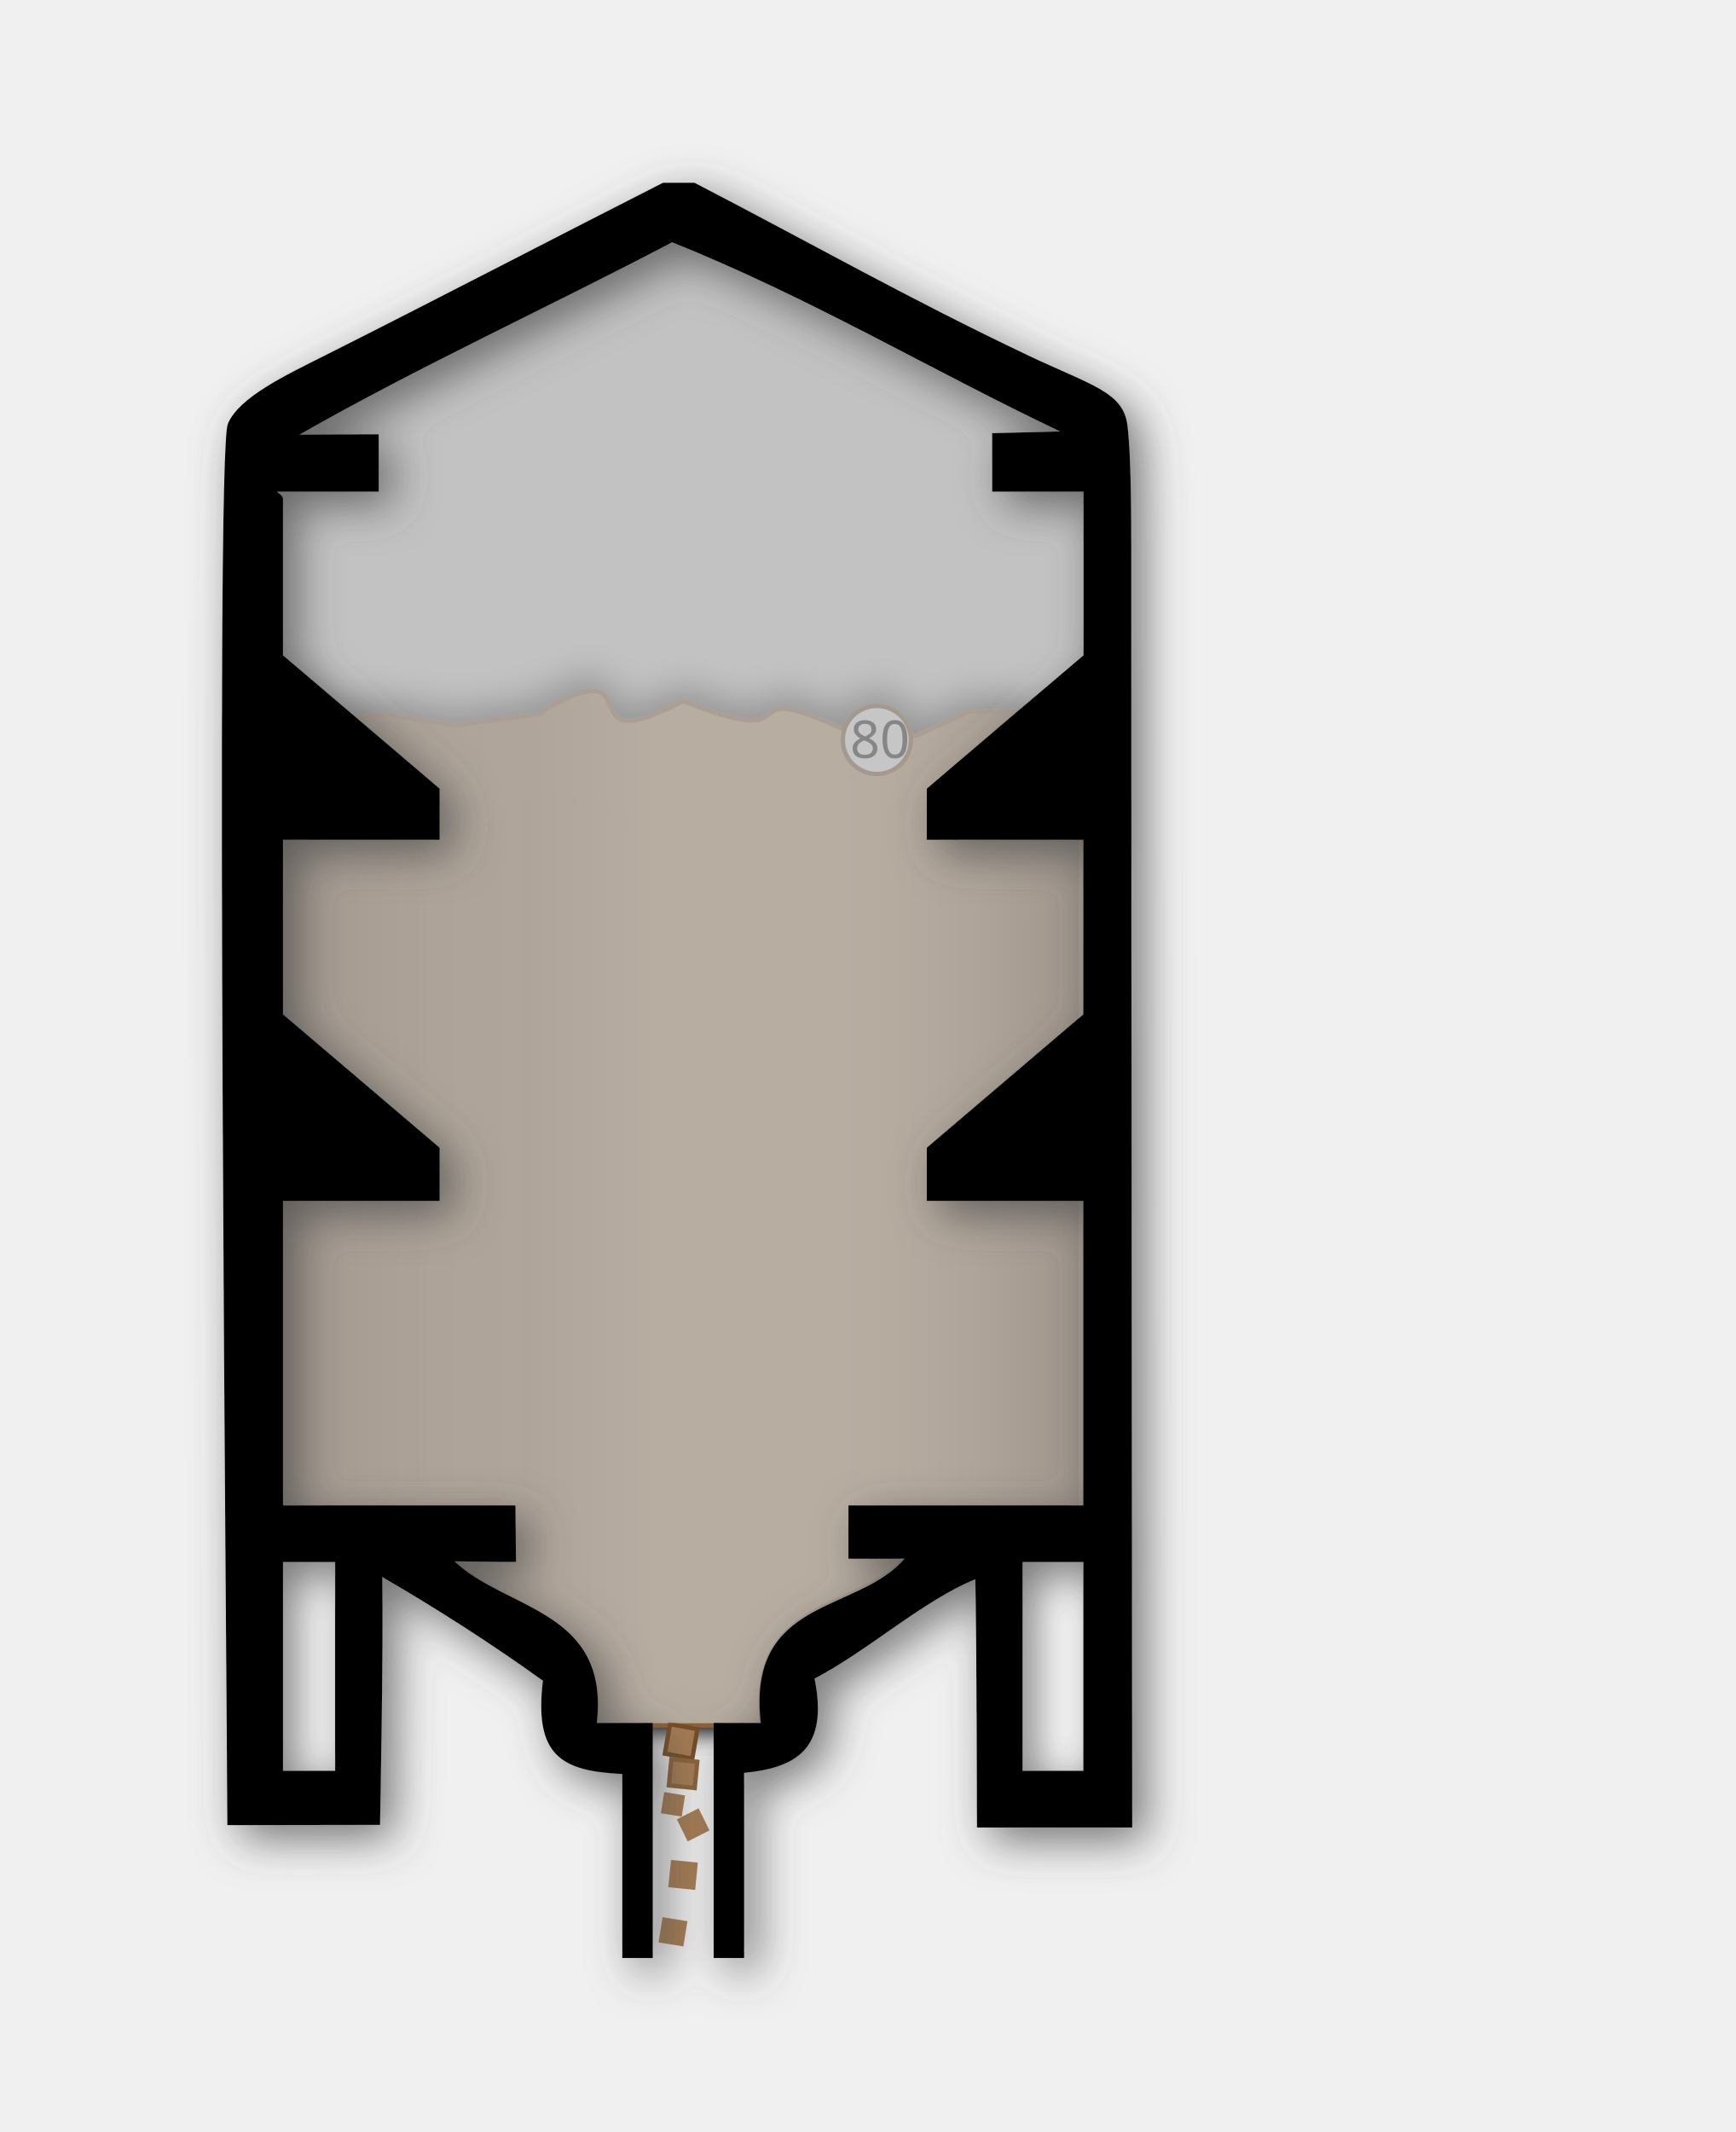
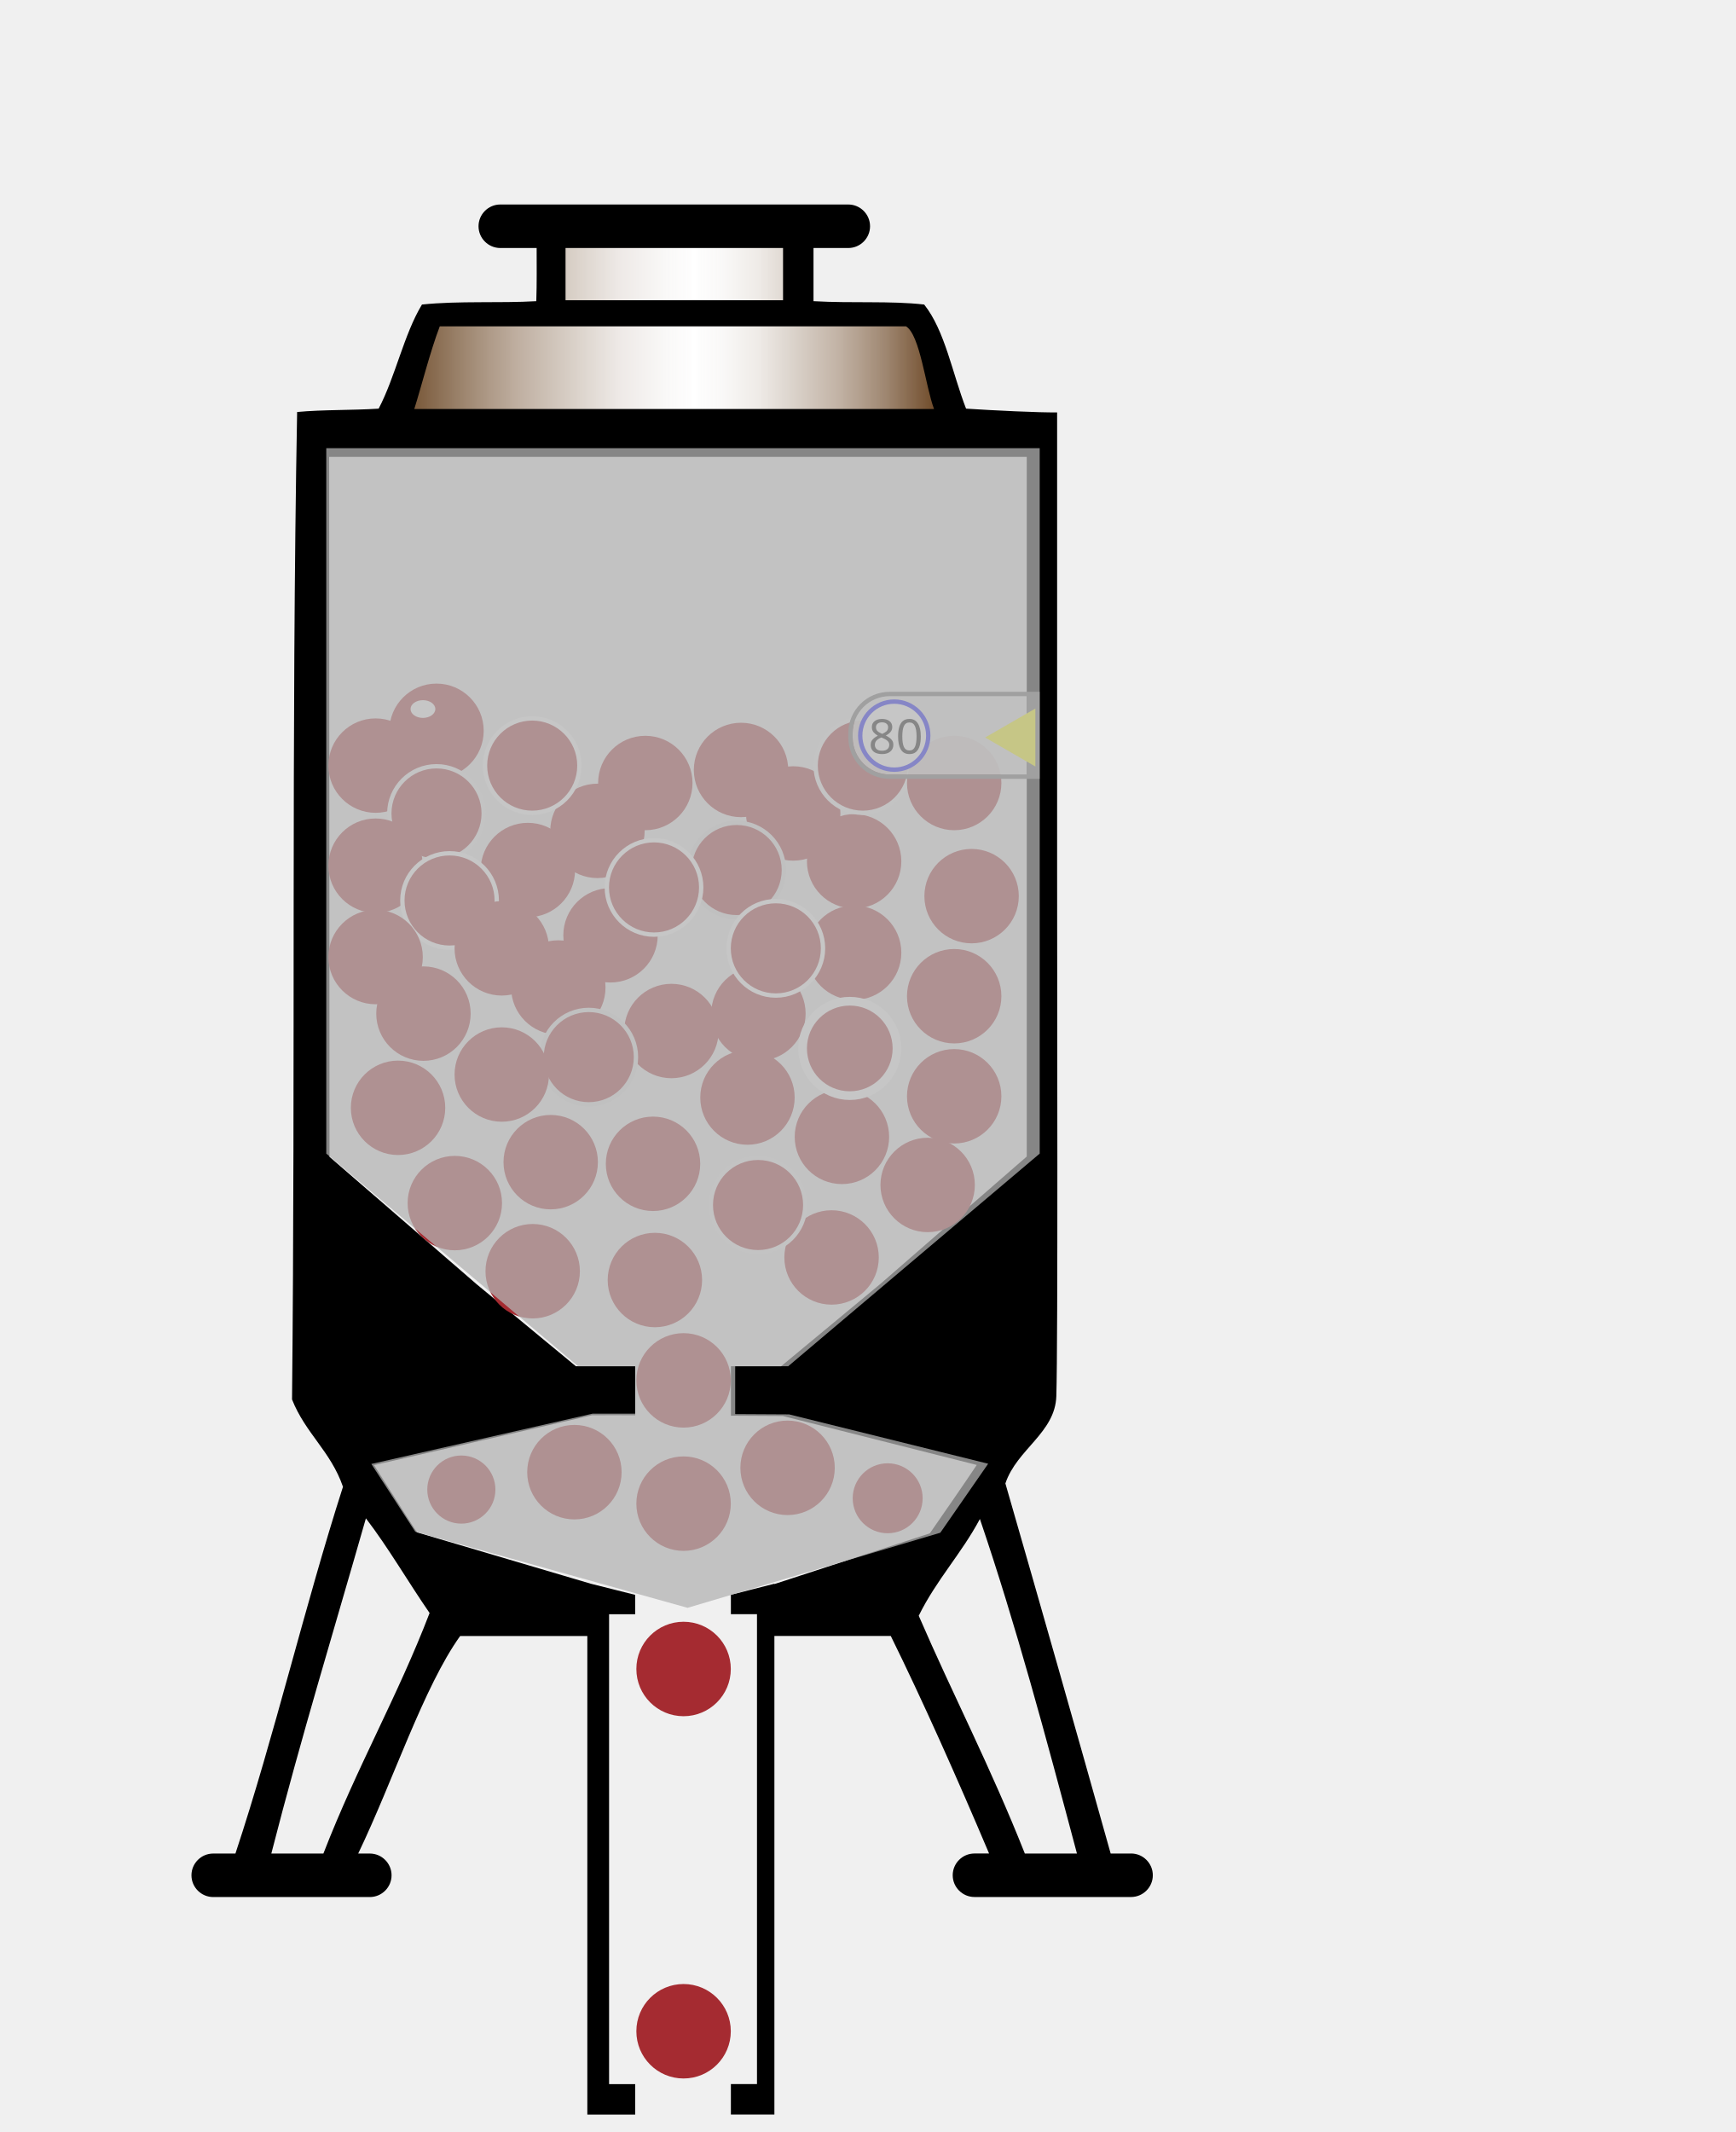
- <svg xmlns="http://www.w3.org/2000/svg" xmlns:xlink="http://www.w3.org/1999/xlink" id="a" data-name="Hopper-1" width="398.97" height="490" viewBox="0 0 398.97 490">
+ <svg xmlns="http://www.w3.org/2000/svg" id="a" data-name="Silo" width="398.97" height="490" viewBox="0 0 398.97 490">
  <defs>
    <style>
-       .bo, .bp, .bq, .br, .bs, .bt {
+       .i {
+         stroke-width: 2px;
+       }
+ 
+       .i, .j, .k, .l, .m {
+         stroke-miterlimit: 10;
+       }
+ 
+       .i, .k, .n, .l, .o, .p, .m, .q, .r, .s {
+         fill-rule: evenodd;
+       }
+ 
+       .i, .k, .l, .p, .m {
+         fill: #a52b31;
+       }
+ 
+       .i, .l {
+         stroke: #fff;
+       }
+ 
+       .j {
+         stroke: blue;
+       }
+ 
+       .j, .r {
+         fill: #fff;
+       }
+ 
+       .t {
+         font-family: OpenSans-Regular, 'OpenSans Regular';
+         font-size: 11px;
+       }
+ 
+       .t, .s {
+         fill: #000;
+       }
+ 
+       .k {
+         stroke: #f2f2f2;
+       }
+ 
+       .u {
+         fill: #666;
+       }
+ 
+       .u, .n, .o, .p, .v, .q, .r, .s {
        stroke-width: 0px;
      }

-       .bo, .bu, .bv {
-         fill: #a67c52;
-         fill-rule: evenodd;
+       .n {
+         fill: url(#c);
      }

-       .bp {
+       .o {
        fill: #b3b3b3;
        opacity: .75;
      }

-       .bu, .bw, .bx, .by, .bz, .ca, .cb, .cc, .bv, .cd, .ce {
-         stroke-miterlimit: 10;
+       .m {
+         stroke: #e6e6e6;
      }

-       .bu, .ca {
-         stroke: #754c24;
+       .v {
+         fill: #e6e6e6;
+         opacity: .9;
      }

-       .bw {
-         fill: url(#d);
-         filter: url(#e);
-       }
- 
-       .bw, .cd {
-         stroke: red;
-       }
- 
-       .cf {
-         filter: url(#at);
-       }
- 
-       .cg {
-         filter: url(#am);
-       }
- 
-       .bx {
-         fill: url(#r);
-         filter: url(#s);
-       }
- 
-       .bx, .by, .bz, .cb, .cc, .bv, .ce {
-         stroke: #8c6239;
-       }
- 
-       .by {
-         fill: url(#k);
-         filter: url(#l);
-       }
- 
-       .bz {
-         fill: url(#z);
-         filter: url(#aa);
-       }
- 
-       .ca, .bq, .cd, .bs, .bt {
-         fill: #fff;
-       }
- 
-       .ch {
-         font-family: MyriadPro-Regular, 'Myriad Pro';
-         font-size: 12px;
-       }
- 
-       .ch, .br {
-         fill: #000;
-       }
- 
-       .cb {
-         fill: url(#aw);
-       }
- 
-       .cc {
-         fill: url(#aq);
-       }
- 
-       .br {
-         filter: url(#bm);
-       }
- 
-       .bs {
-         filter: url(#bi);
-       }
- 
-       .bt {
-         filter: url(#bk);
-       }
- 
-       .ce {
-         fill: url(#ag);
-         filter: url(#ah);
+       .q {
+         fill: #ff0;
      }
    </style>
-     <linearGradient id="d" x1="64.5" y1="352.61" x2="248.74" y2="352.61" gradientUnits="userSpaceOnUse">
-       <stop offset="0" stop-color="#9e005d" />
-       <stop offset=".05" stop-color="#b60045" />
-       <stop offset=".16" stop-color="#dd001f" />
-       <stop offset=".24" stop-color="#f60008" />
-       <stop offset=".28" stop-color="red" />
-       <stop offset=".29" stop-color="#fe0404" />
-       <stop offset=".37" stop-color="#f46363" />
-       <stop offset=".44" stop-color="#ecaaaa" />
-       <stop offset=".48" stop-color="#e7d5d5" />
-       <stop offset=".51" stop-color="#e6e6e6" />
-       <stop offset=".54" stop-color="#e5dadb" />
-       <stop offset=".59" stop-color="#e5babf" />
-       <stop offset=".65" stop-color="#e58792" />
-       <stop offset=".73" stop-color="#e44154" />
-       <stop offset=".8" stop-color="#e4001a" />
-       <stop offset="1" stop-color="#9e005d" />
-     </linearGradient>
-     <filter id="e" data-name="drop-shadow-1" filterUnits="userSpaceOnUse">
-       <feOffset dx="0" dy="-3" />
-       <feGaussianBlur result="f" stdDeviation="4" />
-       <feFlood flood-color="#000" flood-opacity=".75" />
-       <feComposite in2="f" operator="in" />
-       <feComposite in="SourceGraphic" />
-     </filter>
-     <linearGradient id="k" x1="64.92" y1="339.82" x2="249" y2="339.82" gradientUnits="userSpaceOnUse">
+     <linearGradient id="c" x1="87" y1="76" x2="219" y2="76" gradientUnits="userSpaceOnUse">
      <stop offset="0" stop-color="#603813" />
-       <stop offset=".02" stop-color="rgba(106, 65, 28, 1)" stop-opacity="1" />
-       <stop offset=".08" stop-color="rgba(132, 91, 51, .98)" stop-opacity=".98" />
-       <stop offset=".15" stop-color="rgba(151, 109, 68, .98)" stop-opacity=".98" />
-       <stop offset=".22" stop-color="rgba(162, 120, 78, .97)" stop-opacity=".97" />
-       <stop offset=".31" stop-color="#a67c52" stop-opacity=".97" />
-       <stop offset=".48" stop-color="#c69c6d" />
-       <stop offset=".68" stop-color="#c69c6d" />
-       <stop offset=".74" stop-color="#c19768" />
-       <stop offset=".81" stop-color="#b3895c" />
-       <stop offset=".88" stop-color="#9c7348" />
-       <stop offset=".95" stop-color="#7c532c" />
+       <stop offset=".03" stop-color="rgba(108, 72, 38, 1)" stop-opacity="1" />
+       <stop offset=".14" stop-color="rgba(152, 127, 103, .99)" stop-opacity=".99" />
+       <stop offset=".24" stop-color="rgba(189, 172, 157, .98)" stop-opacity=".98" />
+       <stop offset=".34" stop-color="rgba(217, 208, 199, .98)" stop-opacity=".98" />
+       <stop offset=".42" stop-color="rgba(238, 233, 230, .97)" stop-opacity=".97" />
+       <stop offset=".5" stop-color="rgba(250, 249, 248, .97)" stop-opacity=".97" />
+       <stop offset=".55" stop-color="#fff" stop-opacity=".97" />
+       <stop offset=".6" stop-color="rgba(250, 249, 248, .97)" stop-opacity=".97" />
+       <stop offset=".66" stop-color="rgba(239, 235, 231, .97)" stop-opacity=".97" />
+       <stop offset=".72" stop-color="rgba(219, 211, 203, .98)" stop-opacity=".98" />
+       <stop offset=".8" stop-color="rgba(193, 177, 163, .98)" stop-opacity=".98" />
+       <stop offset=".88" stop-color="rgba(158, 134, 112, .99)" stop-opacity=".99" />
+       <stop offset=".96" stop-color="rgba(117, 82, 50, 1)" stop-opacity="1" />
      <stop offset="1" stop-color="#603813" />
    </linearGradient>
-     <filter id="l" data-name="drop-shadow-2" filterUnits="userSpaceOnUse">
-       <feOffset dx="0" dy="-3" />
-       <feGaussianBlur result="m" stdDeviation="4" />
-       <feFlood flood-color="#000" flood-opacity=".75" />
-       <feComposite in2="m" operator="in" />
-       <feComposite in="SourceGraphic" />
-     </filter>
-     <linearGradient id="r" y1="327.32" y2="327.32" xlink:href="#k" />
-     <filter id="s" data-name="drop-shadow-3" filterUnits="userSpaceOnUse">
-       <feOffset dx="0" dy="-3" />
-       <feGaussianBlur result="t" stdDeviation="4" />
-       <feFlood flood-color="#000" flood-opacity=".75" />
-       <feComposite in2="t" operator="in" />
-       <feComposite in="SourceGraphic" />
-     </filter>
-     <linearGradient id="z" x1="64.5" y1="315.11" x2="248.74" y2="315.11" xlink:href="#k" />
-     <filter id="aa" data-name="drop-shadow-4" filterUnits="userSpaceOnUse">
-       <feOffset dx="0" dy="-3" />
-       <feGaussianBlur result="ab" stdDeviation="4" />
-       <feFlood flood-color="#000" flood-opacity=".75" />
-       <feComposite in2="ab" operator="in" />
-       <feComposite in="SourceGraphic" />
-     </filter>
-     <linearGradient id="ag" x1="64.5" y1="302.61" x2="248.74" y2="302.61" xlink:href="#k" />
-     <filter id="ah" data-name="drop-shadow-5" filterUnits="userSpaceOnUse">
-       <feOffset dx="0" dy="-3" />
-       <feGaussianBlur result="ai" stdDeviation="4" />
-       <feFlood flood-color="#000" flood-opacity=".75" />
-       <feComposite in2="ai" operator="in" />
-       <feComposite in="SourceGraphic" />
-     </filter>
-     <filter id="am" data-name="drop-shadow-6" filterUnits="userSpaceOnUse">
-       <feOffset dx="0" dy="-3" />
-       <feGaussianBlur result="an" stdDeviation="4" />
-       <feFlood flood-color="#000" flood-opacity=".75" />
-       <feComposite in2="an" operator="in" />
-       <feComposite in="SourceGraphic" />
-     </filter>
-     <linearGradient id="aq" x1="64.5" y1="289.37" x2="248.74" y2="289.37" xlink:href="#k" />
-     <filter id="at" data-name="drop-shadow-7" filterUnits="userSpaceOnUse">
-       <feOffset dx="0" dy="-3" />
-       <feGaussianBlur result="au" stdDeviation="4" />
-       <feFlood flood-color="#000" flood-opacity=".75" />
-       <feComposite in2="au" operator="in" />
-       <feComposite in="SourceGraphic" />
-     </filter>
-     <linearGradient id="aw" x1="64.5" y1="277.61" x2="248.74" y2="277.61" xlink:href="#k" />
-     <filter id="bi" data-name="drop-shadow-8" filterUnits="userSpaceOnUse">
-       <feOffset dx="3" dy="3" />
-       <feGaussianBlur result="bj" stdDeviation="5" />
-       <feFlood flood-color="#494949" flood-opacity=".75" />
-       <feComposite in2="bj" operator="in" />
-       <feComposite in="SourceGraphic" />
-     </filter>
-     <filter id="bk" data-name="drop-shadow-9" filterUnits="userSpaceOnUse">
-       <feOffset dx="3" dy="3" />
-       <feGaussianBlur result="bl" stdDeviation="5" />
-       <feFlood flood-color="#494949" flood-opacity=".75" />
-       <feComposite in2="bl" operator="in" />
-       <feComposite in="SourceGraphic" />
-     </filter>
-     <filter id="bm" data-name="drop-shadow-10" filterUnits="userSpaceOnUse">
-       <feOffset dx="3" dy="3" />
-       <feGaussianBlur result="bn" stdDeviation="5" />
-       <feFlood flood-color="#494949" flood-opacity=".75" />
-       <feComposite in2="bn" operator="in" />
-       <feComposite in="SourceGraphic" />
-     </filter>
  </defs>
-   <g id="b" data-name="20">
-     <g id="c" data-name="Level">
-       <path id="g" data-name="20" class="bw" d="M248.69,323.5h.06c-.04-3-.06-3.41-.06-3.41,0-12.39-10.83,4.23-12.91-6.97-6.8-4.37-8.17-.82-13.02-.06l-12.06,5.8c-3.31-.17-19.72-.49-15.3-.63-29.81-14.17-6.96,5.36-38.38-7.17-28.36,14.9-5.49-13.06-33.04,2.66,5.4-.05-17.51,2.47-18.75,3.05l-15.93-2.53c-7.84,0-4.52-2-11.49.79-.78.31.74,9.15-3.95,0-5.42-10.57-8.5-7.12-8.5,4.82,0,0-.02.64-.04,3.64h.04s-.59,3.46-.59,5.6c-.18.28-.25.08-.25.23v21.17h53.92l-1.05,7.04c-1.72.04-2.71-.91-3.94-.88.3-.08-4.32,2.09-12.14,2.01,11.87,11.08,38.83,11.83,35.84,37.83h37.71c-3.25-29,23.72-26.26,34.48-38.69-4.41.06-10.81-1.13-14.81-1.12v-6.19h54v-21.65c0-3.83.22-5.35.19-5.35Z" />
-       <g id="h" data-name="Label Qty">
-         <path class="cd" d="M193.74,320.07c0-4.32,3.5-7.82,7.82-7.82s7.82,3.5,7.82,7.82-3.5,7.82-7.82,7.82-7.82-3.5-7.82-7.82Z" />
-         <text id="i" data-name="30" class="ch" transform="translate(195.41 324.2)">
-           <tspan x="0" y="0">20</tspan>
-         </text>
+   <g id="b" data-name="Top Back">
+     <polygon class="n" points="219 101 87 101 98.22 73.65 126.26 71.98 125.1 51 182.08 51 181.05 71.98 212.09 73.1 219 101" />
+   </g>
+   <path class="s" d="M260,426h-4.69c-7.98-28.46-16.05-56.82-24.2-85.06,2.61-7.84,11.45-11.63,11.71-20.07.39-12.66.18-89.2.18-120.42v-105.67c-4,.07-14.68-.45-20.93-.86-3.17-8.17-4.84-17.9-9.63-23.93-7.82-.88-16.44-.26-25.44-.77v-12.22h8c2.75,0,5-2.25,5-5s-2.25-5-5-5h-80c-2.75,0-5,2.25-5,5s2.25,5,5,5h8.36c0,3.92.06,8-.08,12.22-8.41.49-17.75-.11-26.28.77-4.16,6.86-6.12,16.64-9.96,23.93-6.14.4-12.85.21-18.74.77-1.34,72.58-.39,151.81-1.17,226.95,3.08,7.78,8.91,11.93,11.71,20.07-8.79,27.37-15.74,57.17-24.72,84.29h-5.11c-2.75,0-5,2.25-5,5s2.25,5,5,5h36c2.75,0,5-2.25,5-5s-2.25-5-5-5h-2.67c8.04-16.72,15.04-38.28,23.44-50h29.23v110h11v-7h-6v-108h6v-4.45l-10.16-2.55-40-11.82c-3.34-5.08-6.57-10.31-9.87-15.45l50.09-11.46c3.3-.01,6.61-.02,9.95,0v-11.27h-13.65l-22.84-18.87-33.79-29.26c0-53.27-.08-108.87-.08-160.87h160.36v160.81l-33.7,29.32-22.76,18.87h-11.54v11.37c4,.02,7.97.05,11.93.07l44.58,11.25c-3.3,4.96-7.07,10.32-10.79,15.72l-35.73,11.66v-.08l-10,2.55v4.45h6v108h-6v7h10v-110h26.75c7.14,14.46,15.28,32.7,22.6,50h-3.36c-2.75,0-5,2.25-5,5s2.25,5,5,5h36c2.75,0,5-2.25,5-5s-2.25-5-5-5ZM98.75,370.72c-7.43,19.35-16.64,35.24-24.41,55.28h-11.97c6.97-27.18,14.45-51.49,21.74-77.04,5.2,6.79,9.71,14.63,14.64,21.76ZM130,57h50v12h-50v-12ZM95.23,94c1.63-5.13,3.58-13,5.86-19h107.18c3.24,2,4.49,13.87,6.44,19h-119.48ZM235.58,426c-7.95-20.06-16.43-36.25-24.39-54.65,4.07-8.27,9.79-14.23,14.06-22.24,8.31,24.45,15.06,49.66,22.31,76.89h-11.97Z" />
+   <g id="d" data-name="Aggregate 80">
+     <g id="e" data-name="Aggregrate 80">
+       <path class="p" d="M121.19,338.35c0-6,4.86-10.86,10.85-10.86s10.85,4.86,10.85,10.86-4.86,10.86-10.85,10.86-10.85-4.86-10.85-10.86Z" />
+       <path class="p" d="M98.22,342.35c0-4.32,3.5-7.83,7.83-7.83s7.83,3.51,7.83,7.83-3.51,7.83-7.83,7.83-7.83-3.51-7.83-7.83Z" />
+       <path class="p" d="M170.19,337.35c0-6,4.86-10.86,10.85-10.86s10.85,4.86,10.85,10.86-4.86,10.86-10.85,10.86-10.85-4.86-10.85-10.86Z" />
+       <path class="p" d="M196.01,344.35c0-4.44,3.6-8.04,8.04-8.04s8.04,3.6,8.04,8.04-3.6,8.04-8.04,8.04-8.04-3.6-8.04-8.04Z" />
+       <path class="p" d="M180.3,289c0-5.99,4.86-10.85,10.85-10.85s10.86,4.86,10.86,10.85-4.86,10.85-10.86,10.85-10.85-4.86-10.85-10.85Z" />
+       <path class="p" d="M182.68,261.29c0-5.99,4.86-10.85,10.85-10.85s10.86,4.86,10.86,10.85-4.86,10.85-10.86,10.85-10.85-4.86-10.85-10.85Z" />
+       <path class="p" d="M111.6,292.17c0-5.99,4.86-10.86,10.85-10.86s10.85,4.86,10.85,10.86-4.86,10.85-10.85,10.85-10.85-4.86-10.85-10.85Z" />
+       <path class="p" d="M202.39,272.34c0-5.99,4.86-10.85,10.85-10.85s10.85,4.86,10.85,10.85-4.86,10.85-10.85,10.85-10.85-4.86-10.85-10.85Z" />
+       <path class="p" d="M93.7,276.51c0-5.99,4.86-10.85,10.85-10.85s10.85,4.86,10.85,10.85-4.86,10.85-10.85,10.85-10.85-4.86-10.85-10.85Z" />
+       <path class="p" d="M171.49,186.96c0-5.99,4.86-10.85,10.85-10.85s10.85,4.86,10.85,10.85-4.86,10.85-10.85,10.85-10.85-4.86-10.85-10.85Z" />
+       <path class="p" d="M185.49,197.96c0-5.99,4.86-10.85,10.85-10.85s10.85,4.86,10.85,10.85-4.86,10.85-10.85,10.85-10.85-4.86-10.85-10.85Z" />
+       <path class="p" d="M185.49,218.96c0-5.99,4.86-10.85,10.85-10.85s10.85,4.86,10.85,10.85-4.86,10.85-10.85,10.85-10.85-4.86-10.85-10.85Z" />
+       <path class="p" d="M126.49,190.96c0-5.99,4.86-10.85,10.85-10.85s10.85,4.86,10.85,10.85-4.86,10.85-10.85,10.85-10.85-4.86-10.85-10.85Z" />
+       <path class="p" d="M129.49,214.96c0-5.99,4.86-10.85,10.85-10.85s10.85,4.86,10.85,10.85-4.86,10.85-10.85,10.85-10.85-4.86-10.85-10.85Z" />
+       <path class="k" d="M187.49,175.96c0-5.99,4.86-10.85,10.85-10.85s10.85,4.86,10.85,10.85-4.86,10.85-10.85,10.85-10.85-4.86-10.85-10.85Z" />
+       <path class="p" d="M208.49,179.96c0-5.99,4.86-10.85,10.85-10.85s10.85,4.86,10.85,10.85-4.86,10.85-10.85,10.85-10.85-4.86-10.85-10.85Z" />
+       <path class="p" d="M212.49,205.96c0-5.99,4.86-10.85,10.85-10.85s10.85,4.86,10.85,10.85-4.86,10.85-10.85,10.85-10.85-4.86-10.85-10.85Z" />
+       <path class="p" d="M208.49,228.96c0-5.99,4.86-10.85,10.85-10.85s10.85,4.86,10.85,10.85-4.86,10.85-10.85,10.85-10.85-4.86-10.85-10.85Z" />
+       <path class="p" d="M208.49,251.96c0-5.99,4.86-10.85,10.85-10.85s10.85,4.86,10.85,10.85-4.86,10.85-10.85,10.85-10.85-4.86-10.85-10.85Z" />
+       <path class="p" d="M163.49,232.96c0-5.99,4.86-10.85,10.85-10.85s10.85,4.86,10.85,10.85-4.86,10.85-10.85,10.85-10.85-4.86-10.85-10.85Z" />
+       <path class="p" d="M159.49,176.96c0-5.99,4.86-10.85,10.85-10.85s10.85,4.86,10.85,10.85-4.86,10.85-10.85,10.85-10.85-4.86-10.85-10.85Z" />
+       <path class="m" d="M158.49,199.96c0-5.99,4.86-10.85,10.85-10.85s10.85,4.86,10.85,10.85-4.86,10.85-10.85,10.85-10.85-4.86-10.85-10.85Z" />
+       <path class="p" d="M143.49,236.96c0-5.99,4.86-10.85,10.85-10.85s10.85,4.86,10.85,10.85-4.86,10.85-10.85,10.85-10.85-4.86-10.85-10.85Z" />
+       <path class="p" d="M137.49,179.96c0-5.99,4.86-10.85,10.85-10.85s10.85,4.86,10.85,10.85-4.86,10.85-10.85,10.85-10.85-4.86-10.85-10.85Z" />
+       <path class="l" d="M139.49,203.96c0-5.99,4.86-10.85,10.85-10.85s10.85,4.86,10.85,10.85-4.86,10.85-10.85,10.85-10.85-4.86-10.85-10.85Z" />
+       <g>
+         <path class="p" d="M89.49,167.96c0-5.99,4.86-10.85,10.85-10.85s10.85,4.86,10.85,10.85-4.86,10.85-10.85,10.85-10.85-4.86-10.85-10.85Z" />
+         <path class="r" d="M100.07,162.96c0,1.12-1.28,2.04-2.85,2.04s-2.85-.91-2.85-2.04,1.28-2.04,2.85-2.04,2.85.91,2.85,2.04Z" />
      </g>
+       <path class="p" d="M75.49,175.96c0-5.99,4.86-10.85,10.85-10.85s10.85,4.86,10.85,10.85-4.86,10.85-10.85,10.85-10.85-4.86-10.85-10.85Z" />
+       <path class="p" d="M160.97,252.25c0-5.99,4.86-10.85,10.85-10.85s10.85,4.86,10.85,10.85-4.86,10.85-10.85,10.85-10.85-4.86-10.85-10.85Z" />
+       <path class="p" d="M139.26,267.48c0-5.99,4.86-10.85,10.85-10.85s10.85,4.86,10.85,10.85-4.86,10.85-10.85,10.85-10.85-4.86-10.85-10.85Z" />
+       <path class="p" d="M115.74,267.1c0-5.99,4.86-10.85,10.85-10.85s10.85,4.86,10.85,10.85-4.86,10.85-10.85,10.85-10.85-4.86-10.85-10.85Z" />
+       <path class="p" d="M80.65,254.61c0-5.99,4.86-10.85,10.85-10.85s10.85,4.86,10.85,10.85-4.86,10.85-10.85,10.85-10.85-4.86-10.85-10.85Z" />
+       <path class="p" d="M139.69,294.19c0-5.99,4.86-10.85,10.85-10.85s10.85,4.86,10.85,10.85-4.86,10.85-10.85,10.85-10.85-4.86-10.85-10.85Z" />
+       <path class="k" d="M163.4,276.95c0-5.99,4.86-10.85,10.86-10.85s10.85,4.86,10.85,10.85-4.86,10.85-10.85,10.85-10.86-4.86-10.86-10.85Z" />
+       <path class="p" d="M146.28,317.25c0-5.99,4.86-10.85,10.85-10.85s10.86,4.86,10.86,10.85-4.86,10.86-10.86,10.86-10.85-4.86-10.85-10.86Z" />
+       <path class="p" d="M146.28,345.58c0-5.99,4.86-10.85,10.85-10.85s10.86,4.86,10.86,10.85-4.86,10.86-10.86,10.86-10.85-4.86-10.85-10.86Z" />
+       <path class="p" d="M146.28,383.58c0-5.99,4.86-10.85,10.85-10.85s10.86,4.86,10.86,10.85-4.86,10.86-10.86,10.86-10.85-4.86-10.85-10.86Z" />
+       <path class="p" d="M146.28,466.84c0-5.99,4.86-10.85,10.85-10.85s10.86,4.86,10.86,10.85-4.86,10.86-10.86,10.86-10.85-4.86-10.85-10.86Z" />
+       <path class="l" d="M111.49,175.96c0-5.99,4.86-10.85,10.85-10.85s10.85,4.86,10.85,10.85-4.86,10.85-10.85,10.85-10.85-4.86-10.85-10.85Z" />
+       <path class="p" d="M110.49,199.96c0-5.99,4.86-10.85,10.85-10.85s10.85,4.86,10.85,10.85-4.86,10.85-10.85,10.85-10.85-4.86-10.85-10.85Z" />
+       <path class="k" d="M89.49,186.96c0-5.99,4.86-10.85,10.85-10.85s10.85,4.86,10.85,10.85-4.86,10.85-10.85,10.85-10.85-4.86-10.85-10.85Z" />
+       <path class="p" d="M75.49,198.96c0-5.99,4.86-10.85,10.85-10.85s10.85,4.86,10.85,10.85-4.86,10.85-10.85,10.85-10.85-4.86-10.85-10.85Z" />
+       <path class="l" d="M92.49,206.96c0-5.99,4.86-10.85,10.85-10.85s10.85,4.86,10.85,10.85-4.86,10.85-10.85,10.85-10.85-4.86-10.85-10.85Z" />
+       <path class="p" d="M75.49,219.96c0-5.99,4.86-10.85,10.85-10.85s10.85,4.86,10.85,10.85-4.86,10.85-10.85,10.85-10.85-4.86-10.85-10.85Z" />
+       <path class="p" d="M86.49,232.96c0-5.99,4.86-10.85,10.85-10.85s10.85,4.86,10.85,10.85-4.86,10.85-10.85,10.85-10.85-4.86-10.85-10.85Z" />
+       <path class="p" d="M104.49,217.96c0-5.99,4.86-10.85,10.85-10.85s10.85,4.86,10.85,10.85-4.86,10.85-10.85,10.85-10.85-4.86-10.85-10.85Z" />
+       <path class="p" d="M117.49,226.96c0-5.99,4.86-10.85,10.85-10.85s10.85,4.86,10.85,10.85-4.86,10.85-10.85,10.85-10.85-4.86-10.85-10.85Z" />
+       <path class="m" d="M124.49,242.96c0-5.99,4.86-10.85,10.85-10.85s10.85,4.86,10.85,10.85-4.86,10.85-10.85,10.85-10.85-4.86-10.85-10.85Z" />
+       <path class="p" d="M104.49,246.96c0-5.99,4.86-10.85,10.85-10.85s10.85,4.86,10.85,10.85-4.86,10.85-10.85,10.85-10.85-4.86-10.85-10.85Z" />
+       <path class="l" d="M167.49,217.96c0-5.99,4.86-10.85,10.85-10.85s10.85,4.86,10.85,10.85-4.86,10.85-10.85,10.85-10.85-4.86-10.85-10.85Z" />
+       <path class="i" d="M184.49,240.96c0-5.99,4.86-10.85,10.85-10.85s10.85,4.86,10.85,10.85-4.86,10.85-10.85,10.85-10.85-4.86-10.85-10.85Z" />
    </g>
-   </g>
-   <g id="j" data-name="30">
-     <path class="by" d="M248.69,298h.06c-.04-2.13-.06-3.16-.06-3.16,0-12.39-12.91,4.16-12.91-6.84-1.85-3.03-4.07-3.54-13.02,0l-12.06,5.83c-3.31-.17-19.72-.48-15.3-.61-29.81-14.17-6.96,5.36-38.38-7.17-28.36,14.9-5.49-13.05-33.04,2.66,5.4-.04-17.51,2.47-18.75,3.06l-15.93-2.53c-7.84,0-3.33-3.42-11.49.79-.75.39.74,9.15-3.95,0-5.42-10.57-8.5-7.37-8.5,4.57,0,0-.02,1.26-.04,3.39h.04c-.04.95-.34,7.13-.34,11.25-.18.54,0,.64,0,.92v40.83h52.87l-.03,7.04c-1.74.04-3.21.25-4.46.29.3-.08-1.77-.16-9.7-.24,12.04,11.5,36.2,11.91,33.17,37.91h38.24c-3.29-30,22.84-25.64,33.75-38.55-4.47.06-8.86.03-12.86.04v-6.49h53v-41.75c0-7.36-.28-10.78-.31-11.25Z" />
-     <g id="n" data-name="Level">
-       <g id="o" data-name="Label Qty">
-         <path class="ca" d="M193.74,295.07c0-4.32,3.5-7.82,7.82-7.82s7.82,3.5,7.82,7.82-3.5,7.82-7.82,7.82-7.82-3.5-7.82-7.82Z" />
-         <text id="p" data-name="30" class="ch" transform="translate(195.41 299.2)">
-           <tspan x="0" y="0">30</tspan>
-         </text>
-       </g>
-     </g>
-   </g>
-   <g id="q" data-name="40">
-     <path class="bx" d="M248.69,273h.06c-.04-2.13-.06-3.16-.06-3.16,0-12.39-12.91,4.16-12.91-6.84h-13.02l-12.06,5.83c-3.31-.17-19.72-.48-15.3-.61-29.81-14.17-6.96,5.36-38.38-7.17-28.36,14.9-5.49-13.05-33.04,2.66,5.4-.04-17.51,2.47-18.75,3.06l-15.93-2.53c-7.84,0-3.65.79-11.49.79-.85,0,.74,9.15-3.95,0-5.42-10.57-8.5-7.37-8.5,4.57,0,0-.02,1.26-.04,3.39h.04c-.04,1.4-.34,10.53-.34,16.61-.18.79,0,.95,0,1.36v60.03h52.87l-.03,7.04c-1.74.04-3.21.25-4.46.29.3-.08-1.77-.16-9.7-.24,12.04,11.5,36.2,11.91,33.17,37.91h38.24c-3.29-30,22.84-25.64,33.75-38.55-4.47.06-8.86.03-12.86.04v-6.49h53v-61.39c0-10.86-.28-15.92-.31-16.61Z" />
-     <g id="u" data-name="Level">
-       <g id="v" data-name="Label Qty">
-         <path class="ca" d="M193.74,270.07c0-4.32,3.5-7.82,7.82-7.82s7.82,3.5,7.82,7.82-3.5,7.82-7.82,7.82-7.82-3.5-7.82-7.82Z" />
-         <text id="w" data-name="40" class="ch" transform="translate(195.41 274.2)">
-           <tspan x="0" y="0">40</tspan>
-         </text>
-       </g>
-     </g>
-   </g>
-   <g id="x" data-name="50">
-     <g id="y" data-name="Level">
-       <path class="bz" d="M248.69,248.5h.06c-.04-3-.06-3.41-.06-3.41,0-12.39-12.91,4.03-12.91-6.97-7.65-3.5-9.87-1.73-13.02-.06l-12.06,5.8c-3.31-.17-19.72-.49-15.3-.63-29.81-14.17-6.96,5.36-38.38-7.17-28.36,14.9-5.49-13.06-33.04,2.66,5.4-.05-17.51,2.47-18.75,3.05l-15.93-2.53c-7.84,0-3.67-4.75-11.49.79-.69.49.74,9.15-3.95,0-5.42-10.57-8.5-7.12-8.5,4.82,0,0-.02.64-.04,3.64h.04c-.04,1-.59,13.67-.59,21.69-.18,1.05-.25,1-.25,1.55v79.76h53.37l-.03,6.79c-1.74.04-3.21.13-4.46.16.3-.08-1.77.03-9.7-.05,12.04,11.5,36.2,12.1,33.17,38.1h38.24c-3.29-30,22.59-25.89,33.5-38.8-4.47.06-9.11-.22-13.11-.21v-5.99h53v-81.55c0-14.36.22-21.45.19-21.45Z" />
-       <g id="ac" data-name="Label Qty">
-         <circle class="ca" cx="201.56" cy="245.07" r="7.82" />
-         <text id="ad" data-name="50" class="ch" transform="translate(195.41 249.2)">
-           <tspan x="0" y="0">50</tspan>
-         </text>
-       </g>
-     </g>
-   </g>
-   <g id="ae" data-name="60">
-     <g id="af" data-name="Level">
-       <path id="aj" data-name="60" class="ce" d="M248.69,223.5h.06c-.04-3-.06-3.41-.06-3.41,0-12.39-12.91,4.03-12.91-6.97-.49-3.12-3.39-3.52-13.02-.06l-12.06,5.8c-3.31-.17-19.72-.49-15.3-.63-29.81-14.17-6.96,5.36-38.38-7.17-28.36,14.9-5.49-13.06-33.04,2.66,5.4-.05-17.51,2.47-18.75,3.05l-15.93-2.53c-7.84,0-7.18-6.14-11.49.79-1.57,2.52.74,9.15-3.95,0-5.42-10.57-8.5-7.12-8.5,4.82,0,0-.02.64-.04,3.64h.04c-.04,2-.59,17.13-.59,27.15-.18,1.3-.25,1.31-.25,1.99v98.85h53.37l-.03,6.79c-1.74.04-3.21.13-4.46.16.3-.08-1.77.03-9.7-.05,12.04,11.5,36.2,12.1,33.17,38.1h38.24c-3.29-30,22.59-25.89,33.5-38.8-4.47.06-9.11-.22-13.11-.21v-5.99h53v-101.09c0-17.93.22-25.91.19-26.91Z" />
-       <g id="ak" data-name="Label Qty">
-         <circle class="ca" cx="201.56" cy="220.07" r="7.82" />
-         <text id="al" data-name="60" class="ch" transform="translate(195.41 224.2)">
-           <tspan x="0" y="0">60</tspan>
-         </text>
-       </g>
-     </g>
-   </g>
-   <g id="ao" data-name="70" class="cg">
-     <g id="ap" data-name="Level">
-       <path class="cc" d="M248.69,198.5h.06c-.04-3-.06-3.16-.06-3.16,0-12.39-12.91,4.16-12.91-6.84h-13.02l-12.06,5.58c-3.31-.17-19.72-.6-15.3-.73-29.81-14.17-6.96,5.3-38.38-7.23-28.36,14.9-5.49-13.09-33.04,2.63,5.4-.05-17.51,2.46-18.75,3.04l-15.93-2.53c-7.84,0-3.65.79-11.49.79-.85,0,.44,6.96-4.25-2.19-5.42-10.57-8.8-5.01-8.8,6.93,0,0,.74,1.07-.26,3.21v150.52h53.38l-.04,9.79c-1.74.04-3.21.13-4.46.16.3-.08-1.77.03-9.7-.05,12.04,11.5,36.2,12.1,33.17,38.1h38.24c-3.29-30,22.59-25.89,33.5-38.8-4.47.06-9.11-.22-13.11-.21v-8.99h53v-118.16c0-21.15.22-30.84.19-31.84Z" />
-       <g id="ar" data-name="Label Qty">
-         <circle class="ca" cx="201.56" cy="195.07" r="7.82" />
-         <text id="as" data-name="70" class="ch" transform="translate(195.41 199.2)">
-           <tspan x="0" y="0">70</tspan>
-         </text>
-       </g>
-     </g>
-   </g>
-   <g id="av" data-name="80" class="cf">
-     <path class="cb" d="M248.69,173.5h.06c-.04-3-.06-3.16-.06-3.16,0-12.39-12.91,4.16-12.91-6.84h-13.02l-12.06,5.58c-3.31-.17-19.72-.6-15.3-.73-29.81-14.17-6.96,5.3-38.38-7.23-28.36,14.9-5.49-13.09-33.04,2.63,5.4-.05-17.51,2.46-18.75,3.04l-15.93-2.53c-7.84,0-3.65.79-11.49.79-.85,0,.74,9.15-3.95,0-5.42-10.57-8.5-7.12-8.5,4.82,0,0-.02.64-.04,3.64h.04c-.04,3-.59,23.97-.59,37.93-.18,1.82-.25,1.92-.25,2.88v136.2h53.37l-.03,7.79c-1.74.04-3.21.13-4.46.16.3-.08-1.77.03-9.7-.05,12.04,11.5,36.2,12.1,33.17,38.1h38.24c-3.29-30,22.59-25.89,33.5-38.8-4.47.06-9.11-.22-13.11-.21v-6.99h53v-139.3c0-24.98.22-36.7.19-37.7Z" />
-     <g id="ax" data-name="Level">
-       <g id="ay" data-name="Label Qty">
-         <circle class="ca" cx="201.56" cy="170.07" r="7.82" />
-         <text id="az" data-name="80" class="ch" transform="translate(195.41 174.2)">
+     <g id="f" data-name="Pointer Qty 80">
+       <path class="v" d="M204.5,178c-4.69,0-8.5-3.81-8.5-8.5v-1c0-4.69,3.81-8.5,8.5-8.5h31.5v18h-31.5Z" />
+       <path class="u" d="M236.5,159h-32c-5.24,0-9.5,4.26-9.5,9.5v1c0,5.24,4.26,9.5,9.5,9.5h34.5v-20h-2.5ZM204.5,178c-4.69,0-8.5-3.81-8.5-8.5v-1c0-4.69,3.81-8.5,8.5-8.5h31.5v18h-31.5Z" />
+       <g id="g" data-name="Label Qty">
+         <circle class="j" cx="205.56" cy="169.07" r="7.82" />
+         <text class="t" transform="translate(199.62 173.2)">
          <tspan x="0" y="0">80</tspan>
        </text>
      </g>
+       <polygon class="q" points="238 176.17 226.46 169.5 238 162.84 238 176.17" />
    </g>
  </g>
-   <g>
-     <rect class="bq" x="65" y="359" width="12" height="48" />
-     <rect class="bq" x="235" y="359" width="14" height="48" />
-   </g>
-   <g id="ba" data-name="Flow">
-     <polygon id="bb" data-name="flow8" class="bu" points="159.13 404.18 152.83 403.04 154.02 396.26 160.32 397.4 159.13 404.18" />
-     <polygon id="bc" data-name="flow7" class="bv" points="159.69 410.94 153.75 410.34 154.34 404.31 160.28 404.91 159.69 410.94" />
-     <polygon id="bd" data-name="flow6" class="bo" points="156.71 417.52 151.92 416.74 152.68 411.88 157.47 412.65 156.71 417.52" />
-     <polygon id="be" data-name="flow5" class="bo" points="163.09 420.69 158.08 423.22 155.59 418.14 160.59 415.6 163.09 420.69" />
-     <polygon id="bf" data-name="flow4" class="bo" points="159.8 434.37 153.62 433.74 154.24 427.47 160.41 428.09 159.8 434.37" />
-     <polygon id="bg" data-name="flow3" class="bo" points="157.09 447.35 151.39 446.43 152.3 440.63 158.01 441.55 157.09 447.35" />
-   </g>
-   <path id="bh" data-name="Light Off" class="bp" d="M150,396h-12.87c2.99-26-20.84-25.89-32.71-37.16,7.82.08,12.42.16,14.14.12l-.13-12.96h-53.43v-70h36v-12.21l-36-30.65v-36.72c0-1.05.02-1.45,0-3.42h36v-11.74l-36-30.65v-35.98c0-1.05-1.95-1.63-1.11-1.63h23.11v-13.19c-6,.01-12.11.03-18.23.09,27.56-15.72,57.31-29.31,85.67-44.21,31.41,12.53,59.39,29.31,89.2,43.47-5.42.16-10.63.28-15.63.39v13.45h21v37.61l-36,30.65v11.74h36v40.14l-36,30.65v12.21h15.64c3.76,0,4.98,0,4.93,0h15.42v70h-54v12.23c4,0,8.48.05,12.9-.01-10.76,12.65-36.31,8.78-33.06,37.78h-24.84ZM65,359h12v48h-12v-48ZM249,407h-14v-48h14v48Z" />
-   <path class="bs" d="M65,359h12v48h-12v-48Z" />
-   <path class="bt" d="M249,407h-14v-48h14v48Z" />
-   <path class="br" d="M124.8,386.27c-2.06,17.29,4.25,20.78,18.25,21.45v42.28h7v-54h-12.87c2.99-26-20.84-25.89-32.71-37.16,7.82.08,12.42.16,14.14.12l-.13-12.96h-53.43v-70h36v-12.21l-36-30.65v-36.72c0-1.05.02-1.45,0-3.42h36v-11.74l-36-30.65v-35.98c0-1.05-1.95-1.63-1.11-1.63h23.11v-13.19c-6,.01-12.11.03-18.23.09,27.56-15.72,57.31-29.31,85.67-44.21,31.41,12.53,59.39,29.31,89.2,43.47-5.42.16-10.63.28-15.63.39v13.45h21v37.61l-36,30.65v11.74h36v40.14l-36,30.65v12.21h15.64c3.76,0,4.98,0,4.93,0h15.42v70h-54v12.23c4,0,8.48.05,12.9-.01-10.76,12.65-36.31,8.78-33.06,37.78h-10.84v54h7v-42.54c12-1.17,19.45-5.5,16.19-21.67,12.59-6.61,25.03-18.01,36.96-22.83.33,14.29.38,57.05.38,57.05h35.68s-.22-200.37-.22-282.53c0-14.72.12-31.76-.89-39.79-.96-7.65-8.45-9.18-22.92-16.05-27.45-13.04-49.58-25.63-76.58-39.63h-7.25c-23.66,12-51.52,26.53-77.59,39.63-9,4.53-19.85,9.62-22.43,15.76-3.02,7.19-.12,300.05-.12,322.07,6.04,0,35.09-.06,35.09-.06,0,0,.81-39.3.52-56.97,12.77,7.41,25.19,15.38,36.93,23.83ZM249.05,407h-14v-48h14v48ZM77.05,407h-12v-48h12v48Z" />
+   <polygon id="h" data-name="Lights On" class="o" points="239 265.13 181.19 314 169 314 169 325 181.4 325.07 227.15 336.41 216.15 352.27 158.05 369.53 95.46 352.04 85.36 336.46 136.23 324.9 146 324.9 146 314 132.87 314 75 265.13 75 103 239 103 239 265.13" />
</svg>
